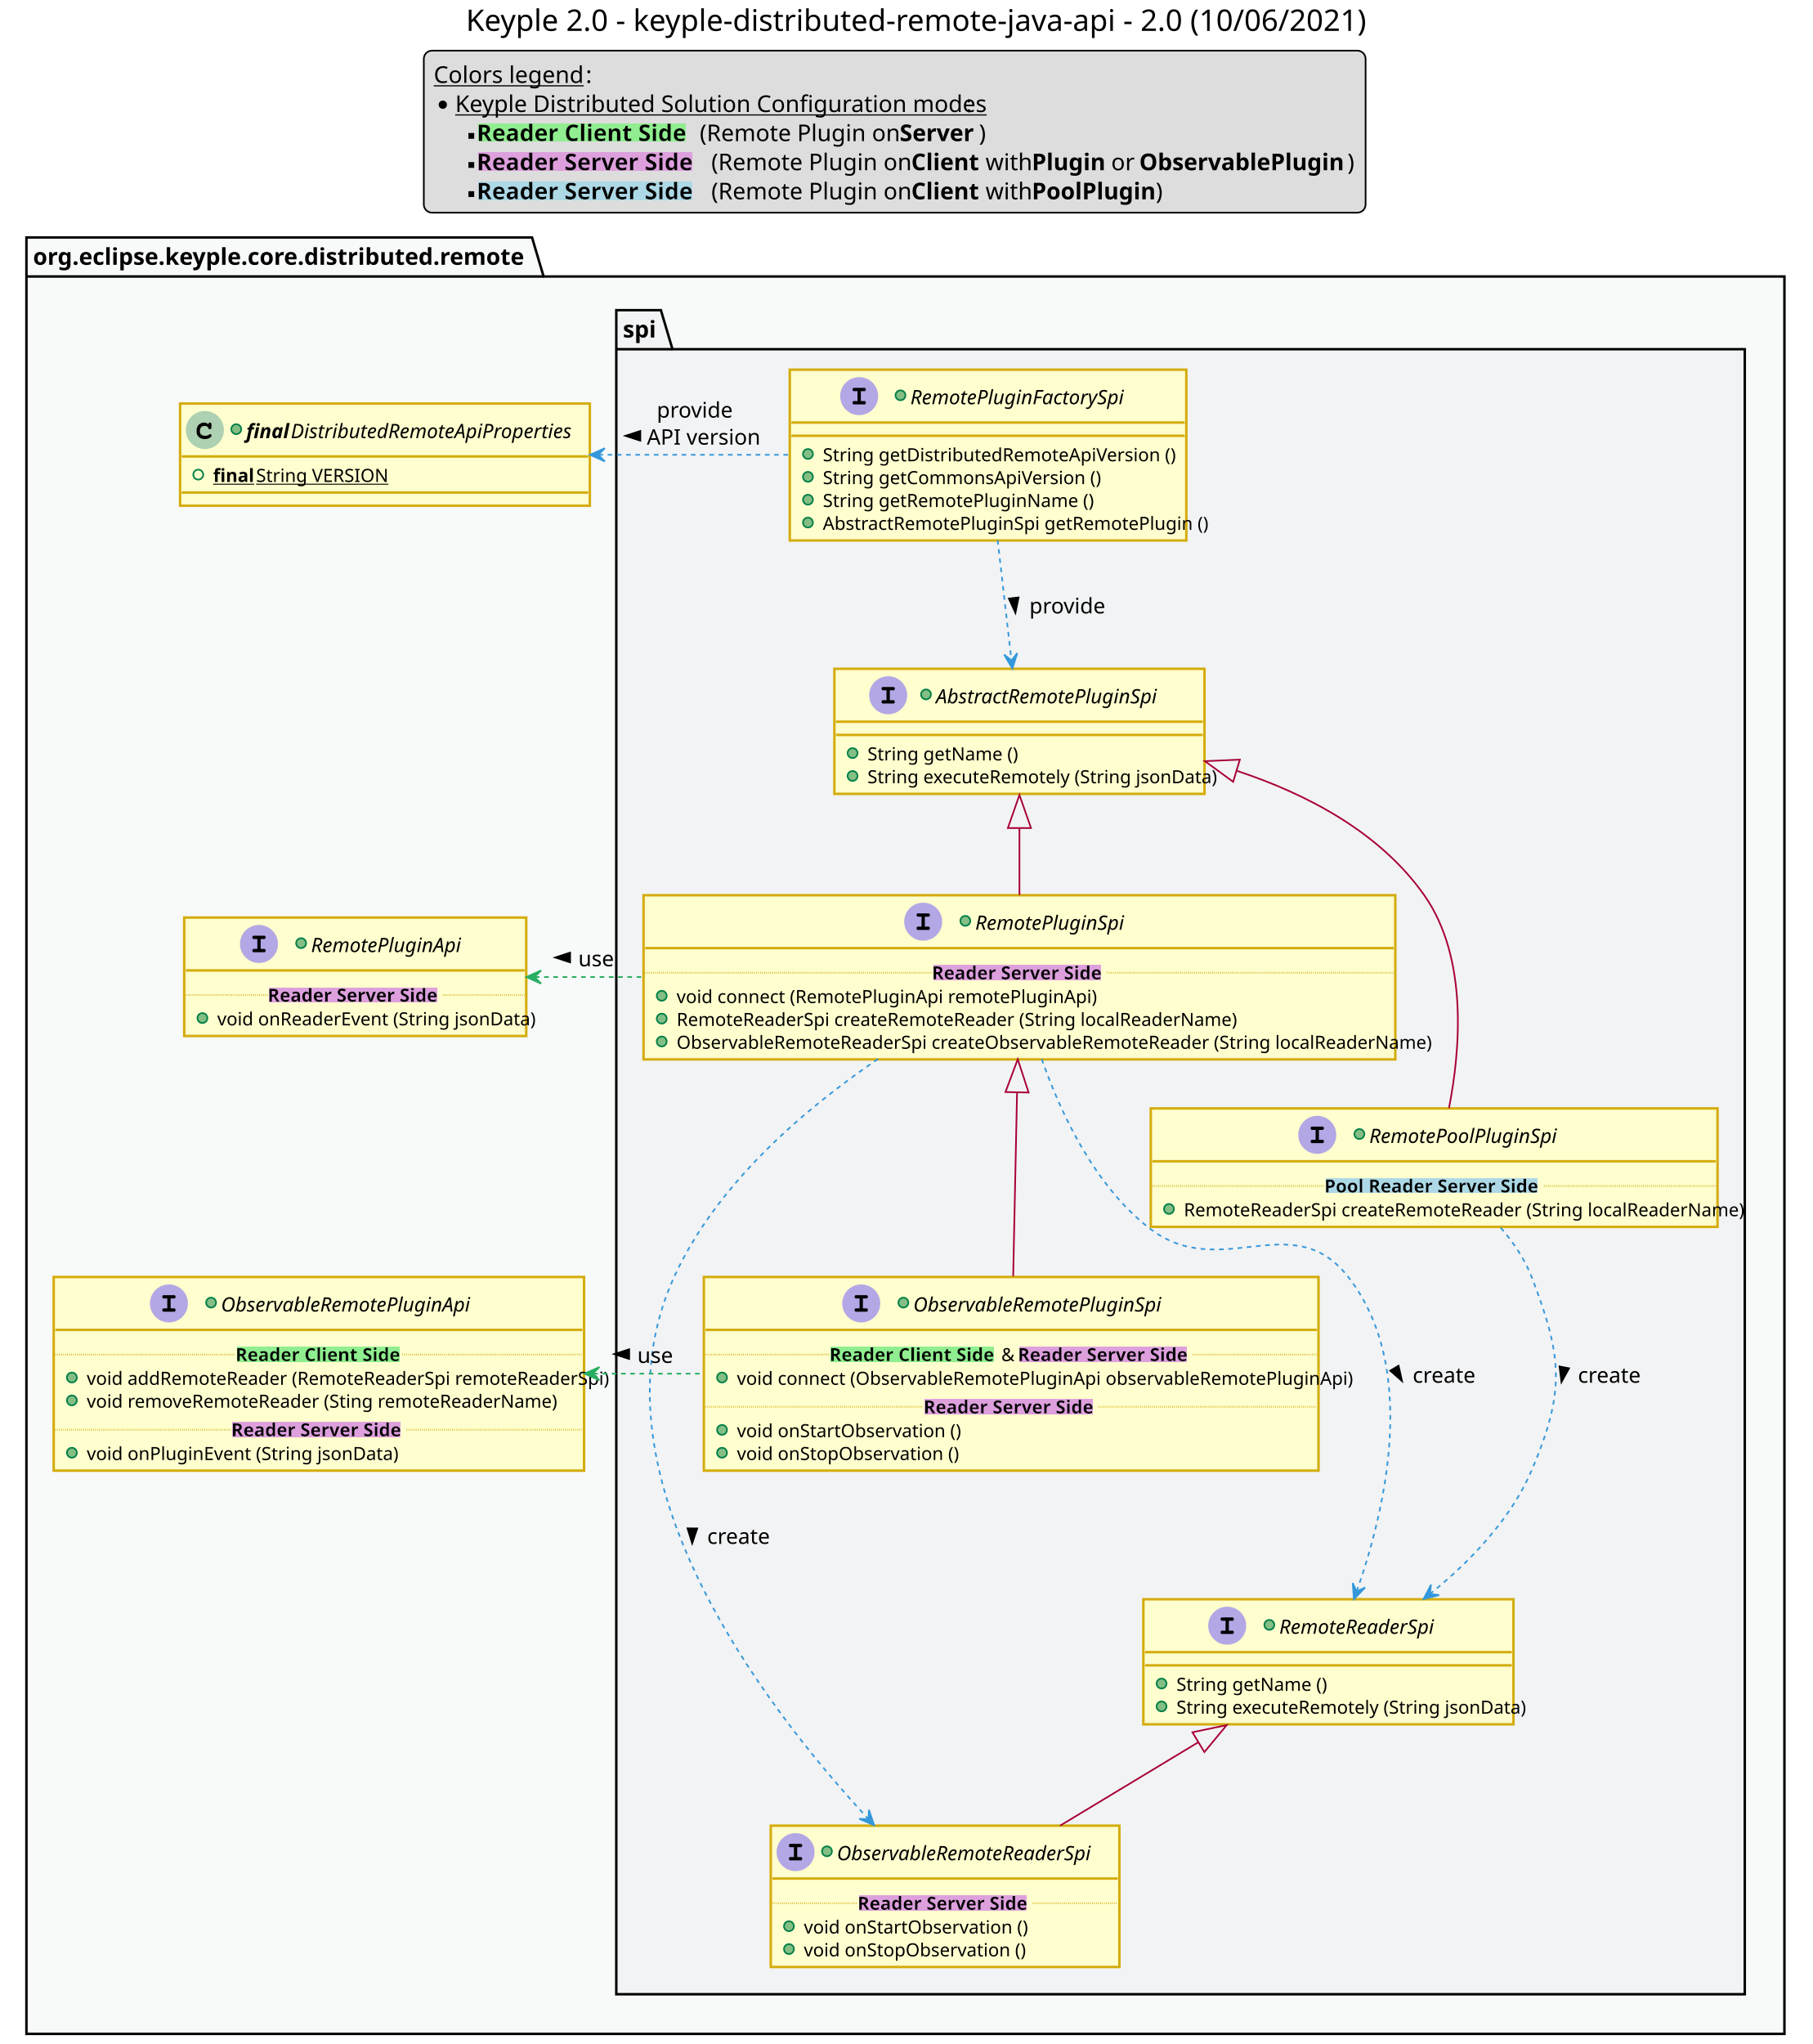
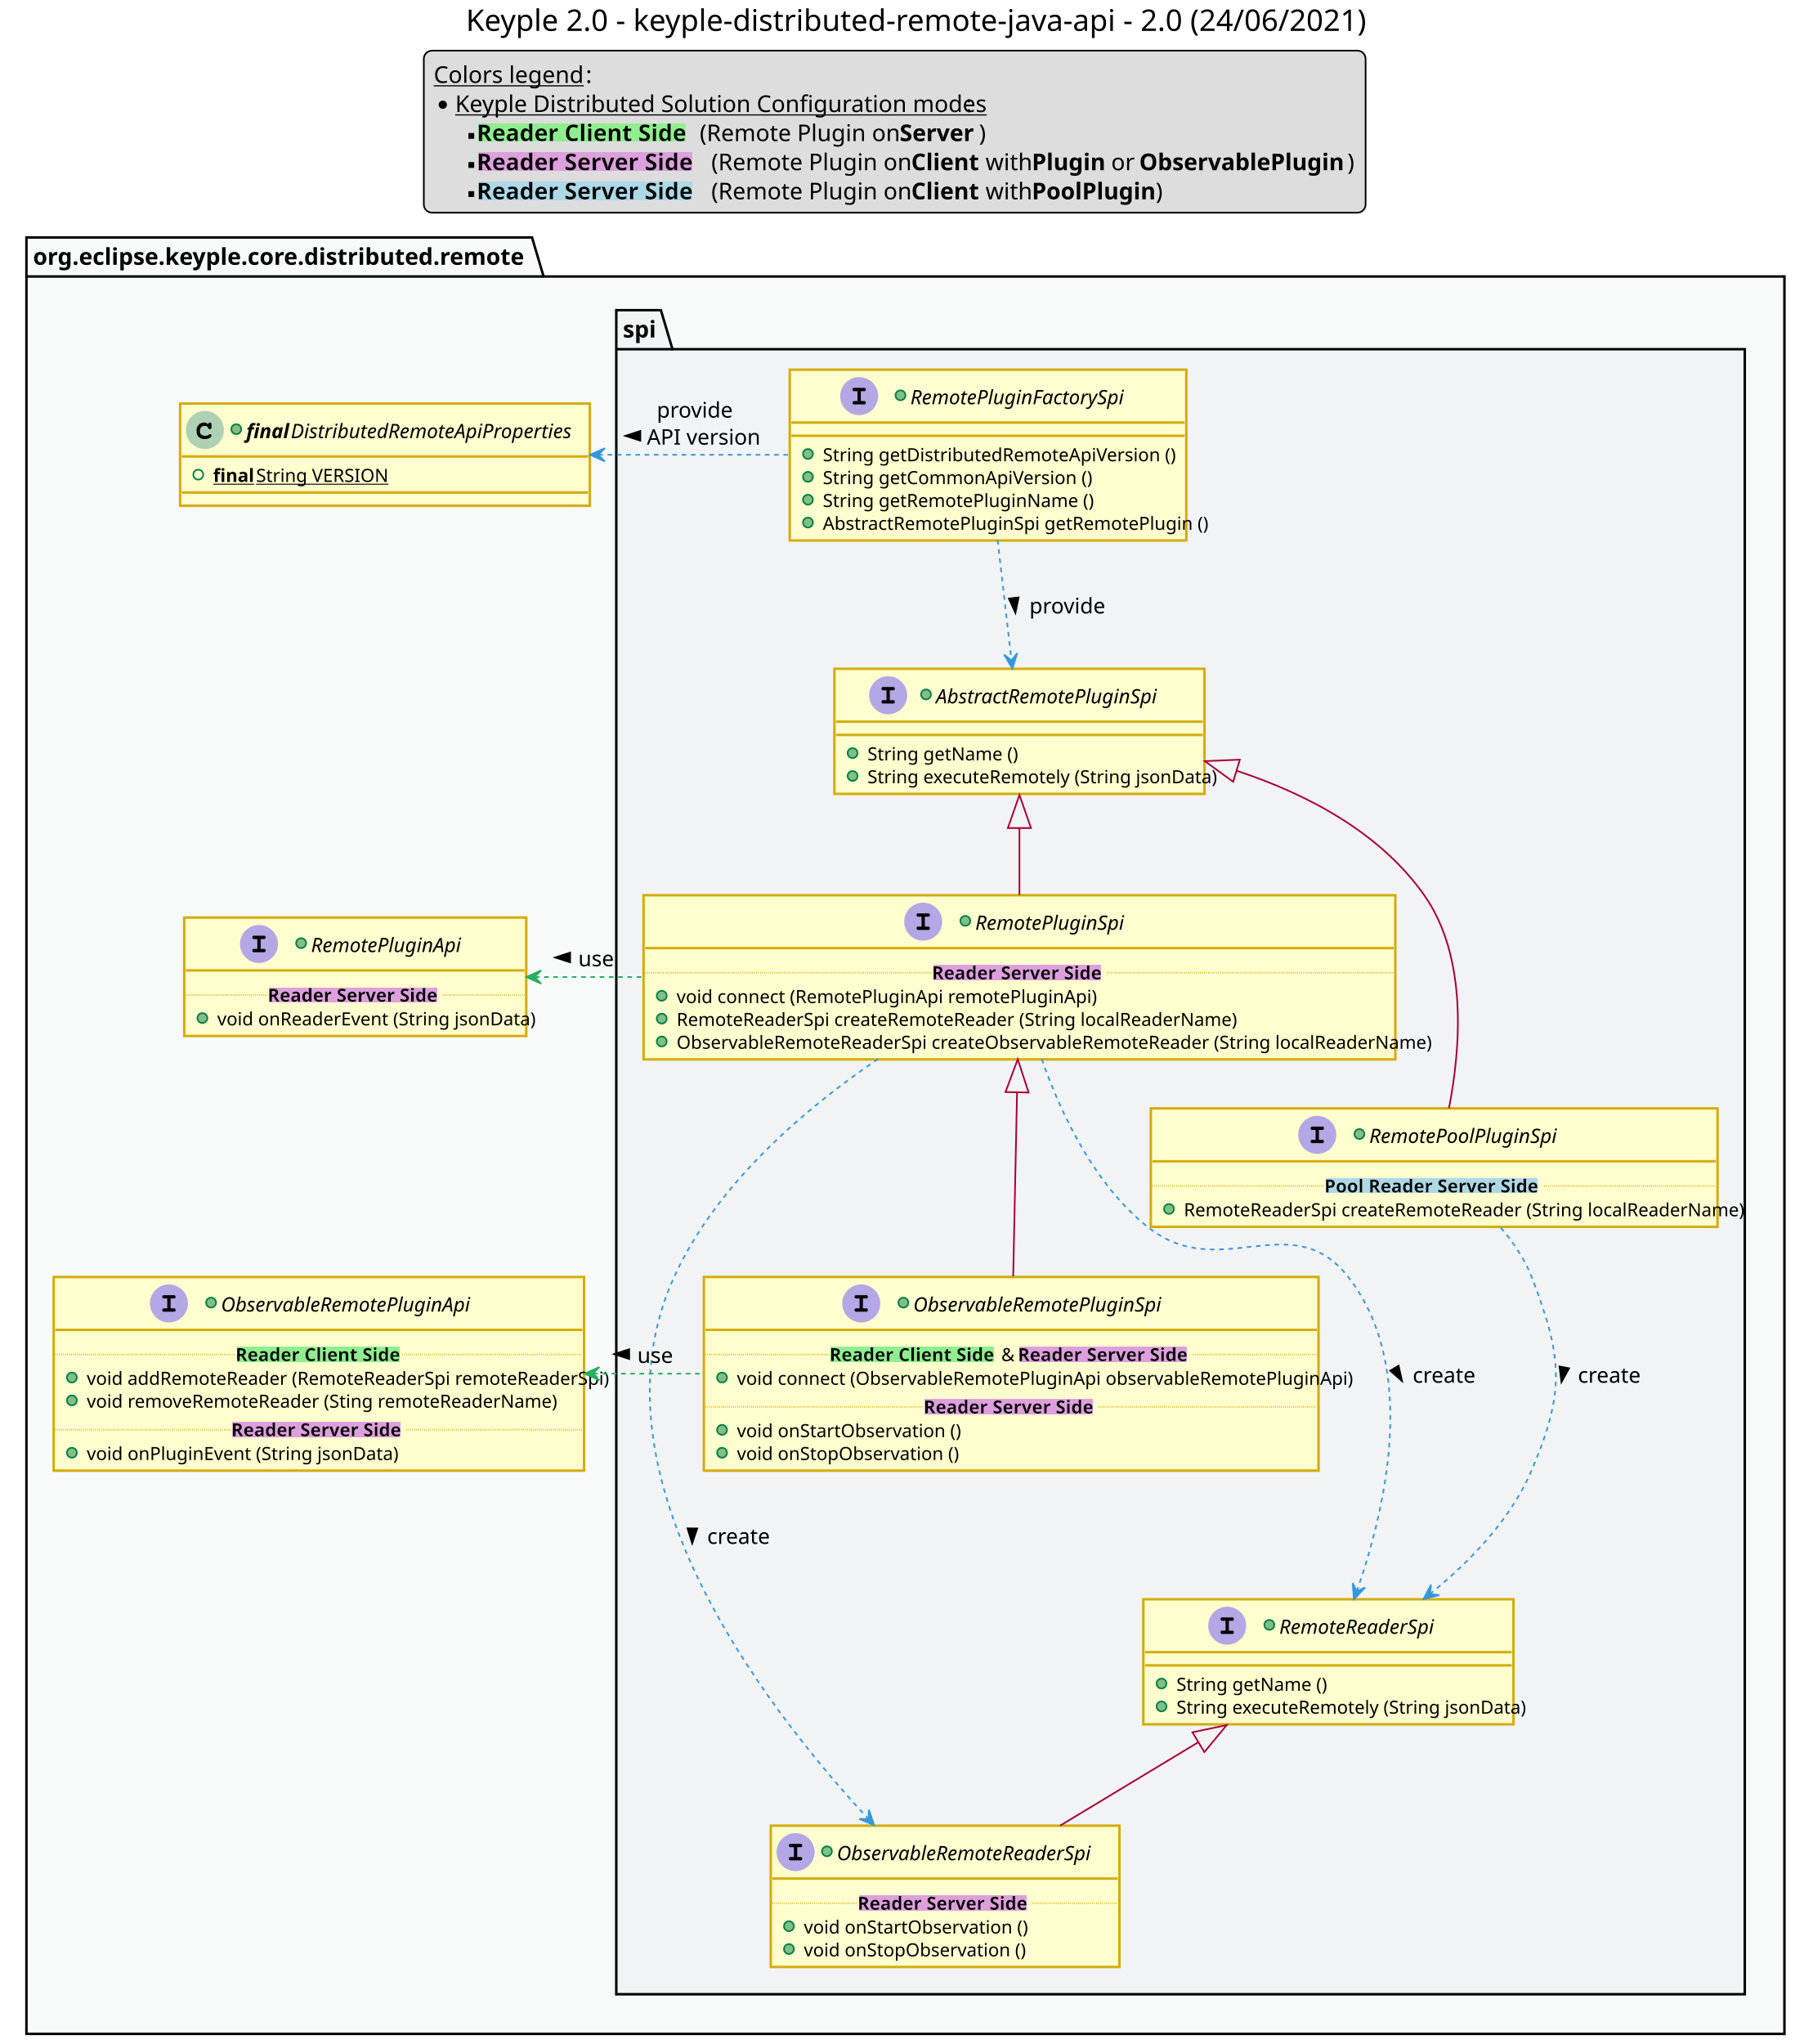
<svg xmlns="http://www.w3.org/2000/svg" contentScriptType="application/ecmascript" contentStyleType="text/css" height="3092.5px" preserveAspectRatio="none" style="width:2742px;height:3092px;background:#FFFFFF;" version="1.1" viewBox="0 0 2742 3092" width="2742.5px" zoomAndPan="magnify">
  <defs>
-     <filter height="1" id="b1v2g5lvyzphu80" width="1" x="0" y="0">
+     <filter height="1" id="byi2odlficrxw0" width="1" x="0" y="0">
      <feFlood flood-color="#90EE90" result="flood" />
      <feComposite in="SourceGraphic" in2="flood" operator="over" />
    </filter>
-     <filter height="1" id="b1v2g5lvyzphu81" width="1" x="0" y="0">
+     <filter height="1" id="byi2odlficrxw1" width="1" x="0" y="0">
      <feFlood flood-color="#DDA0DD" result="flood" />
      <feComposite in="SourceGraphic" in2="flood" operator="over" />
    </filter>
-     <filter height="1" id="b1v2g5lvyzphu82" width="1" x="0" y="0">
+     <filter height="1" id="byi2odlficrxw2" width="1" x="0" y="0">
      <feFlood flood-color="#ADD8E6" result="flood" />
      <feComposite in="SourceGraphic" in2="flood" operator="over" />
    </filter>
  </defs>
  <g>
-     <text fill="#000000" font-family="sans-serif" font-size="45" lengthAdjust="spacing" textLength="1300" x="705" y="46.714">Keyple 2.0 - keyple-distributed-remote-java-api - 2.0 (10/06/2021)</text>
+     <text fill="#000000" font-family="sans-serif" font-size="45" lengthAdjust="spacing" textLength="1300" x="705" y="46.714">Keyple 2.0 - keyple-distributed-remote-java-api - 2.0 (24/06/2021)</text>
    <rect fill="#DDDDDD" height="245.117" rx="12.5" ry="12.5" style="stroke:#000000;stroke-width:2.5;" width="1425" x="641.25" y="76.602" />
    <text fill="#000000" font-family="sans-serif" font-size="35" lengthAdjust="spacing" text-decoration="underline" textLength="220" x="656.25" y="125.435">Colors legend</text>
    <text fill="#000000" font-family="sans-serif" font-size="35" lengthAdjust="spacing" textLength="10" x="886.25" y="125.435">:</text>
    <ellipse cx="670" cy="158.398" fill="#000000" rx="6.25" ry="6.25" style="stroke:#000000;stroke-width:0.0;" />
    <text fill="#000000" font-family="sans-serif" font-size="35" lengthAdjust="spacing" text-decoration="underline" textLength="762.5" x="688.75" y="169.458">Keyple Distributed Solution Configuration modes</text>
    <text fill="#000000" font-family="sans-serif" font-size="35" lengthAdjust="spacing" textLength="10" x="1461.25" y="169.458">:</text>
    <rect fill="#000000" height="8.75" style="stroke:#000000;stroke-width:0.0;" width="8.75" x="708.75" y="201.172" />
-     <text fill="#000000" filter="url(#b1v2g5lvyzphu80)" font-family="sans-serif" font-size="35" font-weight="bold" lengthAdjust="spacing" textLength="327.5" x="721.25" y="213.481">Reader Client Side</text>
+     <text fill="#000000" filter="url(#byi2odlficrxw0)" font-family="sans-serif" font-size="35" font-weight="bold" lengthAdjust="spacing" textLength="327.5" x="721.25" y="213.481">Reader Client Side</text>
    <text fill="#000000" font-family="sans-serif" font-size="35" lengthAdjust="spacing" textLength="292.5" x="1058.75" y="213.481">(Remote Plugin on</text>
    <text fill="#000000" font-family="sans-serif" font-size="35" font-weight="bold" lengthAdjust="spacing" textLength="120" x="1361.25" y="213.481">Server</text>
    <text fill="#000000" font-family="sans-serif" font-size="35" lengthAdjust="spacing" textLength="12.5" x="1481.25" y="213.481">)</text>
    <rect fill="#000000" height="8.75" style="stroke:#000000;stroke-width:0.0;" width="8.75" x="708.75" y="245.195" />
-     <text fill="#000000" filter="url(#b1v2g5lvyzphu81)" font-family="sans-serif" font-size="35" font-weight="bold" lengthAdjust="spacing" textLength="345" x="721.25" y="257.505">Reader Server Side</text>
+     <text fill="#000000" filter="url(#byi2odlficrxw1)" font-family="sans-serif" font-size="35" font-weight="bold" lengthAdjust="spacing" textLength="345" x="721.25" y="257.505">Reader Server Side</text>
    <text fill="#000000" font-family="sans-serif" font-size="35" lengthAdjust="spacing" textLength="292.5" x="1076.25" y="257.505">(Remote Plugin on</text>
    <text fill="#000000" font-family="sans-serif" font-size="35" font-weight="bold" lengthAdjust="spacing" textLength="102.5" x="1378.75" y="257.505">Client</text>
    <text fill="#000000" font-family="sans-serif" font-size="35" lengthAdjust="spacing" textLength="60" x="1491.25" y="257.505">with</text>
    <text fill="#000000" font-family="sans-serif" font-size="35" font-weight="bold" lengthAdjust="spacing" textLength="110" x="1561.25" y="257.505">Plugin</text>
    <text fill="#000000" font-family="sans-serif" font-size="35" lengthAdjust="spacing" textLength="32.5" x="1681.25" y="257.505">or</text>
    <text fill="#000000" font-family="sans-serif" font-size="35" font-weight="bold" lengthAdjust="spacing" textLength="315" x="1723.75" y="257.505">ObservablePlugin</text>
    <text fill="#000000" font-family="sans-serif" font-size="35" lengthAdjust="spacing" textLength="12.5" x="2038.75" y="257.505">)</text>
    <rect fill="#000000" height="8.75" style="stroke:#000000;stroke-width:0.0;" width="8.75" x="708.75" y="289.219" />
-     <text fill="#000000" filter="url(#b1v2g5lvyzphu82)" font-family="sans-serif" font-size="35" font-weight="bold" lengthAdjust="spacing" textLength="345" x="721.25" y="301.528">Reader Server Side</text>
+     <text fill="#000000" filter="url(#byi2odlficrxw2)" font-family="sans-serif" font-size="35" font-weight="bold" lengthAdjust="spacing" textLength="345" x="721.25" y="301.528">Reader Server Side</text>
    <text fill="#000000" font-family="sans-serif" font-size="35" lengthAdjust="spacing" textLength="292.5" x="1076.25" y="301.528">(Remote Plugin on</text>
    <text fill="#000000" font-family="sans-serif" font-size="35" font-weight="bold" lengthAdjust="spacing" textLength="102.5" x="1378.75" y="301.528">Client</text>
    <text fill="#000000" font-family="sans-serif" font-size="35" lengthAdjust="spacing" textLength="60" x="1491.25" y="301.528">with</text>
    <text fill="#000000" font-family="sans-serif" font-size="35" font-weight="bold" lengthAdjust="spacing" textLength="187.5" x="1561.25" y="301.528">PoolPlugin</text>
    <text fill="#000000" font-family="sans-serif" font-size="35" lengthAdjust="spacing" textLength="12.5" x="1748.75" y="301.528">)</text>
    <polygon fill="#F8F9F9" points="40,359.219,805,359.219,822.5,418.242,2700,418.242,2700,3076.719,40,3076.719,40,359.219" style="stroke:#000000;stroke-width:3.75;" />
    <line style="stroke:#000000;stroke-width:3.75;" x1="40" x2="822.5" y1="418.242" y2="418.242" />
    <text fill="#000000" font-family="sans-serif" font-size="35" font-weight="bold" lengthAdjust="spacing" textLength="750" x="50" y="400.552">org.eclipse.keyple.core.distributed.remote</text>
    <polygon fill="#F2F3F4" points="932.5,469.219,1000,469.219,1017.5,528.242,2640,528.242,2640,3016.719,932.5,3016.719,932.5,469.219" style="stroke:#000000;stroke-width:3.75;" />
    <line style="stroke:#000000;stroke-width:3.75;" x1="932.5" x2="1017.5" y1="528.242" y2="528.242" />
    <text fill="#000000" font-family="sans-serif" font-size="35" font-weight="bold" lengthAdjust="spacing" textLength="52.5" x="942.5" y="510.552">spi</text>
    <rect codeLine="56" fill="#FEFECE" height="154.59" id="ApiProperties" style="stroke:#D4AC0D;stroke-width:3.75;" width="620" x="272.5" y="610.469" />
    <ellipse cx="310" cy="650.469" fill="#ADD1B2" rx="27.5" ry="27.5" style="stroke:#ADD1B2;stroke-width:2.5;" />
    <path d="M315,641.719 Q315.508,640.469 316.094,639.844 Q316.68,639.219 317.344,639.219 Q318.516,639.219 319.258,639.922 Q320,640.625 320,642.266 L320,646.172 Q320,647.812 319.297,648.516 Q318.594,649.219 317.5,649.219 Q316.523,649.219 315.898,648.789 Q315.273,648.359 315,647.227 Q314.883,646.445 314.453,646.016 Q313.672,645.195 312.266,644.727 Q310.859,644.219 309.453,644.219 Q307.695,644.219 306.211,644.922 Q304.766,645.625 303.633,647.188 Q302.5,648.75 302.5,650.898 L302.5,653.203 Q302.5,655.781 304.609,657.5 Q306.719,659.219 310.469,659.219 Q312.695,659.219 314.258,658.711 Q315.156,658.438 316.172,657.539 Q316.836,657.031 317.188,656.875 Q317.539,656.719 317.969,656.719 Q318.789,656.719 319.375,657.383 Q320,658.008 320,658.906 Q320,659.766 319.141,660.781 Q317.891,662.266 315.898,663.086 Q313.281,664.219 310.078,664.219 Q306.328,664.219 303.32,662.734 Q300.898,661.562 299.18,659.023 Q297.5,656.484 297.5,653.477 L297.5,650.742 Q297.5,647.617 298.984,644.883 Q300.508,642.148 303.125,640.703 Q305.781,639.219 308.75,639.219 Q310.547,639.219 312.109,639.844 Q313.672,640.469 315,641.719 Z " fill="#000000" />
    <ellipse cx="357.5" cy="649.219" fill="#84BE84" rx="7.5" ry="7.5" style="stroke:#038048;stroke-width:2.5;" />
    <text fill="#000000" font-family="sans-serif" font-size="30" font-style="italic" font-weight="bold" lengthAdjust="spacing" textLength="60" x="372.5" y="662.744">final</text>
    <text fill="#000000" font-family="sans-serif" font-size="30" font-style="italic" lengthAdjust="spacing" textLength="445" x="440" y="662.744">DistributedRemoteApiProperties</text>
    <line style="stroke:#D4AC0D;stroke-width:3.75;" x1="275" x2="890" y1="690.469" y2="690.469" />
    <ellipse cx="300" cy="717.969" rx="7.5" ry="7.5" style="stroke:#038048;stroke-width:2.5;fill:none;" />
    <text fill="#000000" font-family="sans-serif" font-size="27.5" font-weight="bold" lengthAdjust="spacing" text-decoration="underline" textLength="57.5" x="322.5" y="729.016">final</text>
    <text fill="#000000" font-family="sans-serif" font-size="27.5" lengthAdjust="spacing" text-decoration="underline" textLength="190" x="387.5" y="729.016">String VERSION</text>
    <line style="stroke:#D4AC0D;stroke-width:3.75;" x1="275" x2="890" y1="745.059" y2="745.059" />
    <rect codeLine="59" fill="#FEFECE" height="179.18" id="RemotePluginApi" style="stroke:#D4AC0D;stroke-width:3.75;" width="517.5" x="278.75" y="1387.969" />
    <ellipse cx="391.875" cy="1427.969" fill="#B4A7E5" rx="27.5" ry="27.5" style="stroke:#B4A7E5;stroke-width:2.5;" />
    <path d="M394.375,1420.469 L394.375,1435.469 L399.375,1435.469 L400.586,1435.469 L401.875,1437.031 L401.875,1437.969 L401.875,1438.906 L400.586,1440.469 L399.375,1440.469 L384.375,1440.469 L383.164,1440.469 L381.875,1438.906 L381.875,1437.969 L381.875,1437.031 L383.164,1435.469 L384.375,1435.469 L389.375,1435.469 L389.375,1420.469 L384.375,1420.469 L383.164,1420.469 L381.875,1418.906 L381.875,1417.969 L381.875,1417.031 L383.164,1415.469 L384.375,1415.469 L399.375,1415.469 L400.586,1415.469 L401.875,1417.031 L401.875,1417.969 L401.875,1418.906 L400.586,1420.469 L399.375,1420.469 L394.375,1420.469 Z " fill="#000000" />
    <ellipse cx="455.625" cy="1426.719" fill="#84BE84" rx="7.5" ry="7.5" style="stroke:#038048;stroke-width:2.5;" />
    <text fill="#000000" font-family="sans-serif" font-size="30" font-style="italic" lengthAdjust="spacing" textLength="242.5" x="470.625" y="1440.244">RemotePluginApi</text>
    <line style="stroke:#D4AC0D;stroke-width:3.75;" x1="281.25" x2="793.75" y1="1467.969" y2="1467.969" />
    <ellipse cx="306.25" cy="1540.059" fill="#84BE84" rx="7.5" ry="7.5" style="stroke:#038048;stroke-width:2.5;" />
    <text fill="#000000" font-family="sans-serif" font-size="27.5" lengthAdjust="spacing" textLength="452.5" x="328.75" y="1551.106">void onReaderEvent (String jsonData)</text>
    <line style="stroke:#D4AC0D;stroke-width:2.5;stroke-dasharray:1.0,2.0;" x1="281.25" x2="405" y1="1505.264" y2="1505.264" />
-     <text fill="#000000" filter="url(#b1v2g5lvyzphu81)" font-family="sans-serif" font-size="27.5" font-weight="bold" lengthAdjust="spacing" textLength="265" x="405" y="1515.266">Reader Server Side</text>
+     <text fill="#000000" filter="url(#byi2odlficrxw1)" font-family="sans-serif" font-size="27.5" font-weight="bold" lengthAdjust="spacing" textLength="265" x="405" y="1515.266">Reader Server Side</text>
    <line style="stroke:#D4AC0D;stroke-width:2.5;stroke-dasharray:1.0,2.0;" x1="670" x2="793.75" y1="1505.264" y2="1505.264" />
    <rect codeLine="63" fill="#FEFECE" height="292.949" id="ObservableRemotePluginApi" style="stroke:#D4AC0D;stroke-width:3.75;" width="802.5" x="81.25" y="1931.719" />
    <ellipse cx="255.625" cy="1971.719" fill="#B4A7E5" rx="27.5" ry="27.5" style="stroke:#B4A7E5;stroke-width:2.5;" />
    <path d="M258.125,1964.219 L258.125,1979.219 L263.125,1979.219 L264.336,1979.219 L265.625,1980.781 L265.625,1981.719 L265.625,1982.656 L264.336,1984.219 L263.125,1984.219 L248.125,1984.219 L246.914,1984.219 L245.625,1982.656 L245.625,1981.719 L245.625,1980.781 L246.914,1979.219 L248.125,1979.219 L253.125,1979.219 L253.125,1964.219 L248.125,1964.219 L246.914,1964.219 L245.625,1962.656 L245.625,1961.719 L245.625,1960.781 L246.914,1959.219 L248.125,1959.219 L263.125,1959.219 L264.336,1959.219 L265.625,1960.781 L265.625,1961.719 L265.625,1962.656 L264.336,1964.219 L263.125,1964.219 L258.125,1964.219 Z " fill="#000000" />
    <ellipse cx="319.375" cy="1970.469" fill="#84BE84" rx="7.5" ry="7.5" style="stroke:#038048;stroke-width:2.5;" />
    <text fill="#000000" font-family="sans-serif" font-size="30" font-style="italic" lengthAdjust="spacing" textLength="405" x="334.375" y="1983.994">ObservableRemotePluginApi</text>
    <line style="stroke:#D4AC0D;stroke-width:3.75;" x1="83.75" x2="881.25" y1="2011.719" y2="2011.719" />
    <ellipse cx="108.75" cy="2083.809" fill="#84BE84" rx="7.5" ry="7.5" style="stroke:#038048;stroke-width:2.5;" />
    <text fill="#000000" font-family="sans-serif" font-size="27.5" lengthAdjust="spacing" textLength="737.5" x="131.25" y="2094.856">void addRemoteReader (RemoteReaderSpi remoteReaderSpi)</text>
    <ellipse cx="108.75" cy="2118.398" fill="#84BE84" rx="7.5" ry="7.5" style="stroke:#038048;stroke-width:2.5;" />
    <text fill="#000000" font-family="sans-serif" font-size="27.5" lengthAdjust="spacing" textLength="657.5" x="131.25" y="2129.446">void removeRemoteReader (Sting remoteReaderName)</text>
    <line style="stroke:#D4AC0D;stroke-width:2.5;stroke-dasharray:1.0,2.0;" x1="83.75" x2="356.25" y1="2049.014" y2="2049.014" />
-     <text fill="#000000" filter="url(#b1v2g5lvyzphu80)" font-family="sans-serif" font-size="27.5" font-weight="bold" lengthAdjust="spacing" textLength="252.5" x="356.25" y="2059.016">Reader Client Side</text>
+     <text fill="#000000" filter="url(#byi2odlficrxw0)" font-family="sans-serif" font-size="27.5" font-weight="bold" lengthAdjust="spacing" textLength="252.5" x="356.25" y="2059.016">Reader Client Side</text>
    <line style="stroke:#D4AC0D;stroke-width:2.5;stroke-dasharray:1.0,2.0;" x1="608.75" x2="881.25" y1="2049.014" y2="2049.014" />
    <ellipse cx="108.75" cy="2197.578" fill="#84BE84" rx="7.5" ry="7.5" style="stroke:#038048;stroke-width:2.5;" />
    <text fill="#000000" font-family="sans-serif" font-size="27.5" lengthAdjust="spacing" textLength="435" x="131.25" y="2208.626">void onPluginEvent (String jsonData)</text>
    <line style="stroke:#D4AC0D;stroke-width:2.5;stroke-dasharray:1.0,2.0;" x1="83.75" x2="350" y1="2162.783" y2="2162.783" />
-     <text fill="#000000" filter="url(#b1v2g5lvyzphu81)" font-family="sans-serif" font-size="27.5" font-weight="bold" lengthAdjust="spacing" textLength="265" x="350" y="2172.786">Reader Server Side</text>
+     <text fill="#000000" filter="url(#byi2odlficrxw1)" font-family="sans-serif" font-size="27.5" font-weight="bold" lengthAdjust="spacing" textLength="265" x="350" y="2172.786">Reader Server Side</text>
    <line style="stroke:#D4AC0D;stroke-width:2.5;stroke-dasharray:1.0,2.0;" x1="615" x2="881.25" y1="2162.783" y2="2162.783" />
    <rect codeLine="72" fill="#FEFECE" height="258.359" id="RemotePluginFactorySpi" style="stroke:#D4AC0D;stroke-width:3.75;" width="600" x="1195" y="559.219" />
    <ellipse cx="1300" cy="599.219" fill="#B4A7E5" rx="27.5" ry="27.5" style="stroke:#B4A7E5;stroke-width:2.5;" />
    <path d="M1302.5,591.719 L1302.5,606.719 L1307.5,606.719 L1308.711,606.719 L1310,608.281 L1310,609.219 L1310,610.156 L1308.711,611.719 L1307.5,611.719 L1292.5,611.719 L1291.289,611.719 L1290,610.156 L1290,609.219 L1290,608.281 L1291.289,606.719 L1292.5,606.719 L1297.5,606.719 L1297.5,591.719 L1292.5,591.719 L1291.289,591.719 L1290,590.156 L1290,589.219 L1290,588.281 L1291.289,586.719 L1292.5,586.719 L1307.5,586.719 L1308.711,586.719 L1310,588.281 L1310,589.219 L1310,590.156 L1308.711,591.719 L1307.5,591.719 L1302.5,591.719 Z " fill="#000000" />
    <ellipse cx="1362.5" cy="597.969" fill="#84BE84" rx="7.5" ry="7.5" style="stroke:#038048;stroke-width:2.5;" />
    <text fill="#000000" font-family="sans-serif" font-size="30" font-style="italic" lengthAdjust="spacing" textLength="342.5" x="1377.5" y="611.494">RemotePluginFactorySpi</text>
    <line style="stroke:#D4AC0D;stroke-width:3.75;" x1="1197.5" x2="1792.5" y1="639.219" y2="639.219" />
    <line style="stroke:#D4AC0D;stroke-width:3.75;" x1="1197.5" x2="1792.5" y1="659.219" y2="659.219" />
    <ellipse cx="1222.5" cy="686.719" fill="#84BE84" rx="7.5" ry="7.5" style="stroke:#038048;stroke-width:2.5;" />
    <text fill="#000000" font-family="sans-serif" font-size="27.5" lengthAdjust="spacing" textLength="495" x="1245" y="697.766">String getDistributedRemoteApiVersion ()</text>
    <ellipse cx="1222.5" cy="721.309" fill="#84BE84" rx="7.5" ry="7.5" style="stroke:#038048;stroke-width:2.5;" />
-     <text fill="#000000" font-family="sans-serif" font-size="27.5" lengthAdjust="spacing" textLength="395" x="1245" y="732.356">String getCommonsApiVersion ()</text>
+     <text fill="#000000" font-family="sans-serif" font-size="27.5" lengthAdjust="spacing" textLength="380" x="1245" y="732.356">String getCommonApiVersion ()</text>
    <ellipse cx="1222.5" cy="755.898" fill="#84BE84" rx="7.5" ry="7.5" style="stroke:#038048;stroke-width:2.5;" />
    <text fill="#000000" font-family="sans-serif" font-size="27.5" lengthAdjust="spacing" textLength="370" x="1245" y="766.946">String getRemotePluginName ()</text>
    <ellipse cx="1222.5" cy="790.488" fill="#84BE84" rx="7.5" ry="7.5" style="stroke:#038048;stroke-width:2.5;" />
    <text fill="#000000" font-family="sans-serif" font-size="27.5" lengthAdjust="spacing" textLength="535" x="1245" y="801.536">AbstractRemotePluginSpi getRemotePlugin ()</text>
    <rect codeLine="79" fill="#FEFECE" height="189.18" id="AbstractRemotePluginSpi" style="stroke:#D4AC0D;stroke-width:3.75;" width="560" x="1262.5" y="1011.719" />
    <ellipse cx="1343.875" cy="1051.719" fill="#B4A7E5" rx="27.5" ry="27.5" style="stroke:#B4A7E5;stroke-width:2.5;" />
    <path d="M1346.375,1044.219 L1346.375,1059.219 L1351.375,1059.219 L1352.586,1059.219 L1353.875,1060.781 L1353.875,1061.719 L1353.875,1062.656 L1352.586,1064.219 L1351.375,1064.219 L1336.375,1064.219 L1335.164,1064.219 L1333.875,1062.656 L1333.875,1061.719 L1333.875,1060.781 L1335.164,1059.219 L1336.375,1059.219 L1341.375,1059.219 L1341.375,1044.219 L1336.375,1044.219 L1335.164,1044.219 L1333.875,1042.656 L1333.875,1041.719 L1333.875,1040.781 L1335.164,1039.219 L1336.375,1039.219 L1351.375,1039.219 L1352.586,1039.219 L1353.875,1040.781 L1353.875,1041.719 L1353.875,1042.656 L1352.586,1044.219 L1351.375,1044.219 L1346.375,1044.219 Z " fill="#000000" />
    <ellipse cx="1401.125" cy="1050.469" fill="#84BE84" rx="7.5" ry="7.5" style="stroke:#038048;stroke-width:2.5;" />
    <text fill="#000000" font-family="sans-serif" font-size="30" font-style="italic" lengthAdjust="spacing" textLength="355" x="1416.125" y="1063.994">AbstractRemotePluginSpi</text>
    <line style="stroke:#D4AC0D;stroke-width:3.75;" x1="1265" x2="1820" y1="1091.719" y2="1091.719" />
    <line style="stroke:#D4AC0D;stroke-width:3.75;" x1="1265" x2="1820" y1="1111.719" y2="1111.719" />
    <ellipse cx="1290" cy="1139.219" fill="#84BE84" rx="7.5" ry="7.5" style="stroke:#038048;stroke-width:2.5;" />
    <text fill="#000000" font-family="sans-serif" font-size="27.5" lengthAdjust="spacing" textLength="210" x="1312.5" y="1150.266">String getName ()</text>
    <ellipse cx="1290" cy="1173.809" fill="#84BE84" rx="7.5" ry="7.5" style="stroke:#038048;stroke-width:2.5;" />
    <text fill="#000000" font-family="sans-serif" font-size="27.5" lengthAdjust="spacing" textLength="495" x="1312.5" y="1184.856">String executeRemotely (String jsonData)</text>
    <rect codeLine="83" fill="#FEFECE" height="248.359" id="RemotePluginSpi" style="stroke:#D4AC0D;stroke-width:3.75;" width="1137.5" x="973.75" y="1354.219" />
    <ellipse cx="1396.875" cy="1394.219" fill="#B4A7E5" rx="27.5" ry="27.5" style="stroke:#B4A7E5;stroke-width:2.5;" />
    <path d="M1399.375,1386.719 L1399.375,1401.719 L1404.375,1401.719 L1405.586,1401.719 L1406.875,1403.281 L1406.875,1404.219 L1406.875,1405.156 L1405.586,1406.719 L1404.375,1406.719 L1389.375,1406.719 L1388.164,1406.719 L1386.875,1405.156 L1386.875,1404.219 L1386.875,1403.281 L1388.164,1401.719 L1389.375,1401.719 L1394.375,1401.719 L1394.375,1386.719 L1389.375,1386.719 L1388.164,1386.719 L1386.875,1385.156 L1386.875,1384.219 L1386.875,1383.281 L1388.164,1381.719 L1389.375,1381.719 L1404.375,1381.719 L1405.586,1381.719 L1406.875,1383.281 L1406.875,1384.219 L1406.875,1385.156 L1405.586,1386.719 L1404.375,1386.719 L1399.375,1386.719 Z " fill="#000000" />
    <ellipse cx="1460.625" cy="1392.969" fill="#84BE84" rx="7.5" ry="7.5" style="stroke:#038048;stroke-width:2.5;" />
    <text fill="#000000" font-family="sans-serif" font-size="30" font-style="italic" lengthAdjust="spacing" textLength="242.5" x="1475.625" y="1406.494">RemotePluginSpi</text>
    <line style="stroke:#D4AC0D;stroke-width:3.75;" x1="976.25" x2="2108.75" y1="1434.219" y2="1434.219" />
    <ellipse cx="1001.25" cy="1506.309" fill="#84BE84" rx="7.5" ry="7.5" style="stroke:#038048;stroke-width:2.5;" />
    <text fill="#000000" font-family="sans-serif" font-size="27.5" lengthAdjust="spacing" textLength="582.5" x="1023.75" y="1517.356">void connect (RemotePluginApi remotePluginApi)</text>
    <ellipse cx="1001.25" cy="1540.898" fill="#84BE84" rx="7.5" ry="7.5" style="stroke:#038048;stroke-width:2.5;" />
    <text fill="#000000" font-family="sans-serif" font-size="27.5" lengthAdjust="spacing" textLength="792.5" x="1023.75" y="1551.946">RemoteReaderSpi createRemoteReader (String localReaderName)</text>
    <ellipse cx="1001.25" cy="1575.488" fill="#84BE84" rx="7.5" ry="7.5" style="stroke:#038048;stroke-width:2.5;" />
    <text fill="#000000" font-family="sans-serif" font-size="27.5" lengthAdjust="spacing" textLength="1072.5" x="1023.75" y="1586.536">ObservableRemoteReaderSpi createObservableRemoteReader (String localReaderName)</text>
    <line style="stroke:#D4AC0D;stroke-width:2.5;stroke-dasharray:1.0,2.0;" x1="976.25" x2="1410" y1="1471.514" y2="1471.514" />
-     <text fill="#000000" filter="url(#b1v2g5lvyzphu81)" font-family="sans-serif" font-size="27.5" font-weight="bold" lengthAdjust="spacing" textLength="265" x="1410" y="1481.516">Reader Server Side</text>
+     <text fill="#000000" filter="url(#byi2odlficrxw1)" font-family="sans-serif" font-size="27.5" font-weight="bold" lengthAdjust="spacing" textLength="265" x="1410" y="1481.516">Reader Server Side</text>
    <line style="stroke:#D4AC0D;stroke-width:2.5;stroke-dasharray:1.0,2.0;" x1="1675" x2="2108.75" y1="1471.514" y2="1471.514" />
    <rect codeLine="89" fill="#FEFECE" height="292.949" id="ObservableRemotePluginSpi" style="stroke:#D4AC0D;stroke-width:3.75;" width="930" x="1065" y="1931.719" />
    <ellipse cx="1303.125" cy="1971.719" fill="#B4A7E5" rx="27.5" ry="27.5" style="stroke:#B4A7E5;stroke-width:2.5;" />
    <path d="M1305.625,1964.219 L1305.625,1979.219 L1310.625,1979.219 L1311.836,1979.219 L1313.125,1980.781 L1313.125,1981.719 L1313.125,1982.656 L1311.836,1984.219 L1310.625,1984.219 L1295.625,1984.219 L1294.414,1984.219 L1293.125,1982.656 L1293.125,1981.719 L1293.125,1980.781 L1294.414,1979.219 L1295.625,1979.219 L1300.625,1979.219 L1300.625,1964.219 L1295.625,1964.219 L1294.414,1964.219 L1293.125,1962.656 L1293.125,1961.719 L1293.125,1960.781 L1294.414,1959.219 L1295.625,1959.219 L1310.625,1959.219 L1311.836,1959.219 L1313.125,1960.781 L1313.125,1961.719 L1313.125,1962.656 L1311.836,1964.219 L1310.625,1964.219 L1305.625,1964.219 Z " fill="#000000" />
    <ellipse cx="1366.875" cy="1970.469" fill="#84BE84" rx="7.5" ry="7.5" style="stroke:#038048;stroke-width:2.5;" />
    <text fill="#000000" font-family="sans-serif" font-size="30" font-style="italic" lengthAdjust="spacing" textLength="405" x="1381.875" y="1983.994">ObservableRemotePluginSpi</text>
    <line style="stroke:#D4AC0D;stroke-width:3.75;" x1="1067.5" x2="1992.5" y1="2011.719" y2="2011.719" />
    <ellipse cx="1092.5" cy="2083.809" fill="#84BE84" rx="7.5" ry="7.5" style="stroke:#038048;stroke-width:2.5;" />
    <text fill="#000000" font-family="sans-serif" font-size="27.5" lengthAdjust="spacing" textLength="865" x="1115" y="2094.856">void connect (ObservableRemotePluginApi observableRemotePluginApi)</text>
    <line style="stroke:#D4AC0D;stroke-width:2.5;stroke-dasharray:1.0,2.0;" x1="1067.5" x2="1255" y1="2049.014" y2="2049.014" />
-     <text fill="#000000" filter="url(#b1v2g5lvyzphu80)" font-family="sans-serif" font-size="27.5" font-weight="bold" lengthAdjust="spacing" textLength="252.5" x="1255" y="2059.016">Reader Client Side</text>
+     <text fill="#000000" filter="url(#byi2odlficrxw0)" font-family="sans-serif" font-size="27.5" font-weight="bold" lengthAdjust="spacing" textLength="252.5" x="1255" y="2059.016">Reader Client Side</text>
    <text fill="#000000" font-family="sans-serif" font-size="27.5" lengthAdjust="spacing" textLength="17.5" x="1515" y="2059.016">&amp;</text>
-     <text fill="#000000" filter="url(#b1v2g5lvyzphu81)" font-family="sans-serif" font-size="27.5" font-weight="bold" lengthAdjust="spacing" textLength="265" x="1540" y="2059.016">Reader Server Side</text>
+     <text fill="#000000" filter="url(#byi2odlficrxw1)" font-family="sans-serif" font-size="27.5" font-weight="bold" lengthAdjust="spacing" textLength="265" x="1540" y="2059.016">Reader Server Side</text>
    <line style="stroke:#D4AC0D;stroke-width:2.5;stroke-dasharray:1.0,2.0;" x1="1805" x2="1992.5" y1="2049.014" y2="2049.014" />
    <ellipse cx="1092.5" cy="2162.988" fill="#84BE84" rx="7.5" ry="7.5" style="stroke:#038048;stroke-width:2.5;" />
    <text fill="#000000" font-family="sans-serif" font-size="27.5" lengthAdjust="spacing" textLength="320" x="1115" y="2174.036">void onStartObservation ()</text>
    <ellipse cx="1092.5" cy="2197.578" fill="#84BE84" rx="7.5" ry="7.5" style="stroke:#038048;stroke-width:2.5;" />
    <text fill="#000000" font-family="sans-serif" font-size="27.5" lengthAdjust="spacing" textLength="317.5" x="1115" y="2208.626">void onStopObservation ()</text>
    <line style="stroke:#D4AC0D;stroke-width:2.5;stroke-dasharray:1.0,2.0;" x1="1067.5" x2="1397.5" y1="2128.193" y2="2128.193" />
-     <text fill="#000000" filter="url(#b1v2g5lvyzphu81)" font-family="sans-serif" font-size="27.5" font-weight="bold" lengthAdjust="spacing" textLength="265" x="1397.5" y="2138.196">Reader Server Side</text>
+     <text fill="#000000" filter="url(#byi2odlficrxw1)" font-family="sans-serif" font-size="27.5" font-weight="bold" lengthAdjust="spacing" textLength="265" x="1397.5" y="2138.196">Reader Server Side</text>
    <line style="stroke:#D4AC0D;stroke-width:2.5;stroke-dasharray:1.0,2.0;" x1="1662.5" x2="1992.5" y1="2128.193" y2="2128.193" />
    <rect codeLine="96" fill="#FEFECE" height="179.18" id="RemotePoolPluginSpi" style="stroke:#D4AC0D;stroke-width:3.75;" width="857.5" x="1741.25" y="1676.719" />
    <ellipse cx="1993.125" cy="1716.719" fill="#B4A7E5" rx="27.5" ry="27.5" style="stroke:#B4A7E5;stroke-width:2.5;" />
    <path d="M1995.625,1709.219 L1995.625,1724.219 L2000.625,1724.219 L2001.836,1724.219 L2003.125,1725.781 L2003.125,1726.719 L2003.125,1727.656 L2001.836,1729.219 L2000.625,1729.219 L1985.625,1729.219 L1984.414,1729.219 L1983.125,1727.656 L1983.125,1726.719 L1983.125,1725.781 L1984.414,1724.219 L1985.625,1724.219 L1990.625,1724.219 L1990.625,1709.219 L1985.625,1709.219 L1984.414,1709.219 L1983.125,1707.656 L1983.125,1706.719 L1983.125,1705.781 L1984.414,1704.219 L1985.625,1704.219 L2000.625,1704.219 L2001.836,1704.219 L2003.125,1705.781 L2003.125,1706.719 L2003.125,1707.656 L2001.836,1709.219 L2000.625,1709.219 L1995.625,1709.219 Z " fill="#000000" />
    <ellipse cx="2056.875" cy="1715.469" fill="#84BE84" rx="7.5" ry="7.5" style="stroke:#038048;stroke-width:2.5;" />
    <text fill="#000000" font-family="sans-serif" font-size="30" font-style="italic" lengthAdjust="spacing" textLength="305" x="2071.875" y="1728.994">RemotePoolPluginSpi</text>
    <line style="stroke:#D4AC0D;stroke-width:3.75;" x1="1743.75" x2="2596.25" y1="1756.719" y2="1756.719" />
    <ellipse cx="1768.75" cy="1828.809" fill="#84BE84" rx="7.5" ry="7.5" style="stroke:#038048;stroke-width:2.5;" />
    <text fill="#000000" font-family="sans-serif" font-size="27.5" lengthAdjust="spacing" textLength="792.5" x="1791.25" y="1839.856">RemoteReaderSpi createRemoteReader (String localReaderName)</text>
    <line style="stroke:#D4AC0D;stroke-width:2.5;stroke-dasharray:1.0,2.0;" x1="1743.75" x2="2003.75" y1="1794.014" y2="1794.014" />
-     <text fill="#000000" filter="url(#b1v2g5lvyzphu82)" font-family="sans-serif" font-size="27.5" font-weight="bold" lengthAdjust="spacing" textLength="332.5" x="2003.75" y="1804.016">Pool Reader Server Side</text>
+     <text fill="#000000" filter="url(#byi2odlficrxw2)" font-family="sans-serif" font-size="27.5" font-weight="bold" lengthAdjust="spacing" textLength="332.5" x="2003.75" y="1804.016">Pool Reader Server Side</text>
    <line style="stroke:#D4AC0D;stroke-width:2.5;stroke-dasharray:1.0,2.0;" x1="2336.25" x2="2596.25" y1="1794.014" y2="1794.014" />
    <rect codeLine="101" fill="#FEFECE" height="189.18" id="RemoteReaderSpi" style="stroke:#D4AC0D;stroke-width:3.75;" width="560" x="1730" y="2419.219" />
    <ellipse cx="1856.875" cy="2459.219" fill="#B4A7E5" rx="27.5" ry="27.5" style="stroke:#B4A7E5;stroke-width:2.5;" />
    <path d="M1859.375,2451.719 L1859.375,2466.719 L1864.375,2466.719 L1865.586,2466.719 L1866.875,2468.281 L1866.875,2469.219 L1866.875,2470.156 L1865.586,2471.719 L1864.375,2471.719 L1849.375,2471.719 L1848.164,2471.719 L1846.875,2470.156 L1846.875,2469.219 L1846.875,2468.281 L1848.164,2466.719 L1849.375,2466.719 L1854.375,2466.719 L1854.375,2451.719 L1849.375,2451.719 L1848.164,2451.719 L1846.875,2450.156 L1846.875,2449.219 L1846.875,2448.281 L1848.164,2446.719 L1849.375,2446.719 L1864.375,2446.719 L1865.586,2446.719 L1866.875,2448.281 L1866.875,2449.219 L1866.875,2450.156 L1865.586,2451.719 L1864.375,2451.719 L1859.375,2451.719 Z " fill="#000000" />
    <ellipse cx="1920.625" cy="2457.969" fill="#84BE84" rx="7.5" ry="7.5" style="stroke:#038048;stroke-width:2.5;" />
    <text fill="#000000" font-family="sans-serif" font-size="30" font-style="italic" lengthAdjust="spacing" textLength="257.5" x="1935.625" y="2471.494">RemoteReaderSpi</text>
    <line style="stroke:#D4AC0D;stroke-width:3.75;" x1="1732.5" x2="2287.5" y1="2499.219" y2="2499.219" />
    <line style="stroke:#D4AC0D;stroke-width:3.75;" x1="1732.5" x2="2287.5" y1="2519.219" y2="2519.219" />
    <ellipse cx="1757.5" cy="2546.719" fill="#84BE84" rx="7.5" ry="7.5" style="stroke:#038048;stroke-width:2.5;" />
    <text fill="#000000" font-family="sans-serif" font-size="27.5" lengthAdjust="spacing" textLength="210" x="1780" y="2557.766">String getName ()</text>
    <ellipse cx="1757.5" cy="2581.309" fill="#84BE84" rx="7.5" ry="7.5" style="stroke:#038048;stroke-width:2.5;" />
    <text fill="#000000" font-family="sans-serif" font-size="27.5" lengthAdjust="spacing" textLength="495" x="1780" y="2592.356">String executeRemotely (String jsonData)</text>
    <rect codeLine="105" fill="#FEFECE" height="213.769" id="ObservableRemoteReaderSpi" style="stroke:#D4AC0D;stroke-width:3.75;" width="527.5" x="1166.25" y="2761.719" />
    <ellipse cx="1203.75" cy="2801.719" fill="#B4A7E5" rx="27.5" ry="27.5" style="stroke:#B4A7E5;stroke-width:2.5;" />
    <path d="M1206.25,2794.219 L1206.25,2809.219 L1211.25,2809.219 L1212.461,2809.219 L1213.75,2810.781 L1213.75,2811.719 L1213.75,2812.656 L1212.461,2814.219 L1211.25,2814.219 L1196.25,2814.219 L1195.039,2814.219 L1193.75,2812.656 L1193.75,2811.719 L1193.75,2810.781 L1195.039,2809.219 L1196.25,2809.219 L1201.25,2809.219 L1201.25,2794.219 L1196.25,2794.219 L1195.039,2794.219 L1193.75,2792.656 L1193.75,2791.719 L1193.75,2790.781 L1195.039,2789.219 L1196.25,2789.219 L1211.25,2789.219 L1212.461,2789.219 L1213.75,2790.781 L1213.75,2791.719 L1213.75,2792.656 L1212.461,2794.219 L1211.25,2794.219 L1206.25,2794.219 Z " fill="#000000" />
    <ellipse cx="1251.25" cy="2800.469" fill="#84BE84" rx="7.5" ry="7.5" style="stroke:#038048;stroke-width:2.5;" />
    <text fill="#000000" font-family="sans-serif" font-size="30" font-style="italic" lengthAdjust="spacing" textLength="420" x="1266.25" y="2813.994">ObservableRemoteReaderSpi</text>
    <line style="stroke:#D4AC0D;stroke-width:3.75;" x1="1168.75" x2="1691.25" y1="2841.719" y2="2841.719" />
    <ellipse cx="1193.75" cy="2913.809" fill="#84BE84" rx="7.5" ry="7.5" style="stroke:#038048;stroke-width:2.5;" />
    <text fill="#000000" font-family="sans-serif" font-size="27.5" lengthAdjust="spacing" textLength="320" x="1216.25" y="2924.856">void onStartObservation ()</text>
    <ellipse cx="1193.75" cy="2948.398" fill="#84BE84" rx="7.5" ry="7.5" style="stroke:#038048;stroke-width:2.5;" />
    <text fill="#000000" font-family="sans-serif" font-size="27.5" lengthAdjust="spacing" textLength="317.5" x="1216.25" y="2959.446">void onStopObservation ()</text>
    <line style="stroke:#D4AC0D;stroke-width:2.5;stroke-dasharray:1.0,2.0;" x1="1168.75" x2="1297.5" y1="2879.014" y2="2879.014" />
-     <text fill="#000000" filter="url(#b1v2g5lvyzphu81)" font-family="sans-serif" font-size="27.5" font-weight="bold" lengthAdjust="spacing" textLength="265" x="1297.5" y="2889.016">Reader Server Side</text>
+     <text fill="#000000" filter="url(#byi2odlficrxw1)" font-family="sans-serif" font-size="27.5" font-weight="bold" lengthAdjust="spacing" textLength="265" x="1297.5" y="2889.016">Reader Server Side</text>
    <line style="stroke:#D4AC0D;stroke-width:2.5;stroke-dasharray:1.0,2.0;" x1="1562.5" x2="1691.25" y1="2879.014" y2="2879.014" />
    <path d="M1542.5,1252.889 C1542.5,1286.299 1542.5,1321.544 1542.5,1353.891 " fill="none" id="AbstractRemotePluginSpi-backto-RemotePluginSpi" style="stroke:#A80036;stroke-width:2.5;" />
    <polygon fill="none" points="1525,1252.586,1542.5,1202.586,1560,1252.586,1525,1252.586" style="stroke:#A80036;stroke-width:2.5;" />
    <path d="M1538.872,1653.119 C1537.023,1741.146 1534.8,1846.991 1533.043,1930.699 " fill="none" id="RemotePluginSpi-backto-ObservableRemotePluginSpi" style="stroke:#A80036;stroke-width:2.5;" />
    <polygon fill="none" points="1521.392,1651.934,1539.94,1602.311,1556.385,1652.669,1521.392,1651.934" style="stroke:#A80036;stroke-width:2.5;" />
    <path d="M1871.555,1166.074 C1979.412,1201.756 2088.528,1259.804 2155,1354.219 C2221.222,1448.279 2209.86,1586.836 2192.448,1676.311 " fill="none" id="AbstractRemotePluginSpi-backto-RemotePoolPluginSpi" style="stroke:#A80036;stroke-width:2.5;" />
    <polygon fill="none" points="1865.875,1182.639,1823.07,1151.429,1875.995,1149.134,1865.875,1182.639" style="stroke:#A80036;stroke-width:2.5;" />
    <path d="M1812.858,2635.684 C1745.135,2676.551 1669.86,2721.976 1604.102,2761.656 " fill="none" id="RemoteReaderSpi-backto-ObservableRemoteReaderSpi" style="stroke:#A80036;stroke-width:2.5;" />
    <polygon fill="none" points="1804.243,2620.444,1856.092,2609.594,1822.325,2650.411,1804.243,2620.444" style="stroke:#A80036;stroke-width:2.5;" />
    <path codeLine="115" d="M905.345,687.969 C999.585,687.969 1102.148,687.969 1194.918,687.969 " fill="none" id="ApiProperties-backto-RemotePluginFactorySpi" style="stroke:#3498DB;stroke-width:2.5;stroke-dasharray:7.0,7.0;" />
    <polygon fill="#3498DB" points="892.705,687.969,915.205,697.969,905.205,687.969,915.205,677.969,892.705,687.969" style="stroke:#3498DB;stroke-width:2.5;" />
    <text fill="#000000" font-family="sans-serif" font-size="32.5" lengthAdjust="spacing" textLength="100" x="993.75" y="631.707">provide</text>
    <polygon fill="#000000" points="946.25,659.287,968.863,666.634,968.863,651.94,946.25,659.287" style="stroke:#000000;stroke-width:2.5;" />
    <text fill="#000000" font-family="sans-serif" font-size="32.5" lengthAdjust="spacing" textLength="162.5" x="978.75" y="672.585">API version</text>
    <path codeLine="116" d="M1509.51,816.856 C1516.178,874.939 1523.997,943.051 1530.35,998.381 " fill="none" id="RemotePluginFactorySpi-to-AbstractRemotePluginSpi" style="stroke:#3498DB;stroke-width:2.5;stroke-dasharray:7.0,7.0;" />
    <polygon fill="#3498DB" points="1531.848,1011.429,1539.21,987.933,1530.419,999.011,1519.341,990.219,1531.848,1011.429" style="stroke:#3498DB;stroke-width:2.5;" />
    <polygon fill="#000000" points="1536.426,927.077,1541.146,903.774,1526.547,905.449,1536.426,927.077" style="stroke:#000000;stroke-width:2.5;" />
    <text fill="#000000" font-family="sans-serif" font-size="32.5" lengthAdjust="spacing" textLength="100" x="1557.5" y="927.957">provide</text>
    <path codeLine="118" d="M809.285,1477.969 C860.67,1477.969 916.165,1477.969 972.822,1477.969 " fill="none" id="RemotePluginApi-backto-RemotePluginSpi" style="stroke:#27AE60;stroke-width:2.5;stroke-dasharray:7.0,7.0;" />
    <polygon fill="#27AE60" points="796.312,1477.969,818.812,1487.969,808.812,1477.969,818.812,1467.969,796.312,1477.969" style="stroke:#27AE60;stroke-width:2.5;" />
    <polygon fill="#000000" points="840,1448.408,862.613,1455.755,862.613,1441.061,840,1448.408" style="stroke:#000000;stroke-width:2.5;" />
    <text fill="#000000" font-family="sans-serif" font-size="32.5" lengthAdjust="spacing" textLength="52.5" x="875" y="1461.707">use</text>
    <path codeLine="119" d="M1576.2,1602.031 C1605.527,1685.624 1656.338,1792.704 1737.5,1856.719 C1846.257,1942.499 1954.65,1822.624 2040,1931.719 C2146.23,2067.504 2097.173,2280.644 2052.875,2407.231 " fill="none" id="RemotePluginSpi-to-RemoteReaderSpi" style="stroke:#3498DB;stroke-width:2.5;stroke-dasharray:7.0,7.0;" />
    <polygon fill="#3498DB" points="2048.608,2419.206,2065.581,2401.369,2052.804,2407.432,2046.741,2394.655,2048.608,2419.206" style="stroke:#3498DB;stroke-width:2.5;" />
    <polygon fill="#000000" points="2121.368,2089.165,2116.171,2065.963,2103.526,2073.449,2121.368,2089.165" style="stroke:#000000;stroke-width:2.5;" />
    <text fill="#000000" font-family="sans-serif" font-size="32.5" lengthAdjust="spacing" textLength="90" x="2137.5" y="2091.706">create</text>
    <path codeLine="120" d="M1328.463,1601.924 C1213.963,1679.844 1083.723,1792.489 1020,1931.719 C885.575,2225.431 1150.307,2574.796 1314.023,2751.734 " fill="none" id="RemotePluginSpi-to-ObservableRemoteReaderSpi" style="stroke:#3498DB;stroke-width:2.5;stroke-dasharray:7.0,7.0;" />
    <polygon fill="#3498DB" points="1322.71,2761.066,1314.698,2737.784,1314.193,2751.917,1300.06,2751.411,1322.71,2761.066" style="stroke:#3498DB;stroke-width:2.5;" />
    <polygon fill="#000000" points="1047.343,2334.657,1054.974,2312.139,1040.28,2311.954,1047.343,2334.657" style="stroke:#000000;stroke-width:2.5;" />
    <text fill="#000000" font-family="sans-serif" font-size="32.5" lengthAdjust="spacing" textLength="90" x="1070" y="2335.456">create</text>
    <path codeLine="122" d="M897.633,2077.969 C952.398,2077.969 1008.817,2077.969 1064.355,2077.969 " fill="none" id="ObservableRemotePluginApi-backto-ObservableRemotePluginSpi" style="stroke:#27AE60;stroke-width:2.5;stroke-dasharray:7.0,7.0;" />
    <polygon fill="#27AE60" points="884.495,2077.969,906.995,2087.969,896.995,2077.969,906.995,2067.969,884.495,2077.969" style="stroke:#27AE60;stroke-width:2.5;" />
    <polygon fill="#000000" points="929.375,2048.408,951.988,2055.756,951.988,2041.061,929.375,2048.408" style="stroke:#000000;stroke-width:2.5;" />
    <text fill="#000000" font-family="sans-serif" font-size="32.5" lengthAdjust="spacing" textLength="52.5" x="964.375" y="2061.706">use</text>
    <path codeLine="124" d="M2270.747,1857.194 C2289.83,1879.411 2307.068,1904.706 2317.5,1931.719 C2364.33,2052.991 2368.472,2104.629 2317.5,2224.219 C2285.807,2298.579 2224.102,2362.349 2164.233,2410.801 " fill="none" id="RemotePoolPluginSpi-to-RemoteReaderSpi" style="stroke:#3498DB;stroke-width:2.5;stroke-dasharray:7.0,7.0;" />
    <polygon fill="#3498DB" points="2153.867,2419.056,2177.697,2412.859,2163.645,2411.268,2165.236,2397.216,2153.867,2419.056" style="stroke:#3498DB;stroke-width:2.5;" />
    <polygon fill="#000000" points="2362.638,2090.683,2374.126,2069.866,2359.696,2067.09,2362.638,2090.683" style="stroke:#000000;stroke-width:2.5;" />
    <text fill="#000000" font-family="sans-serif" font-size="32.5" lengthAdjust="spacing" textLength="90" x="2387.5" y="2091.706">create</text>
  </g>
</svg>
